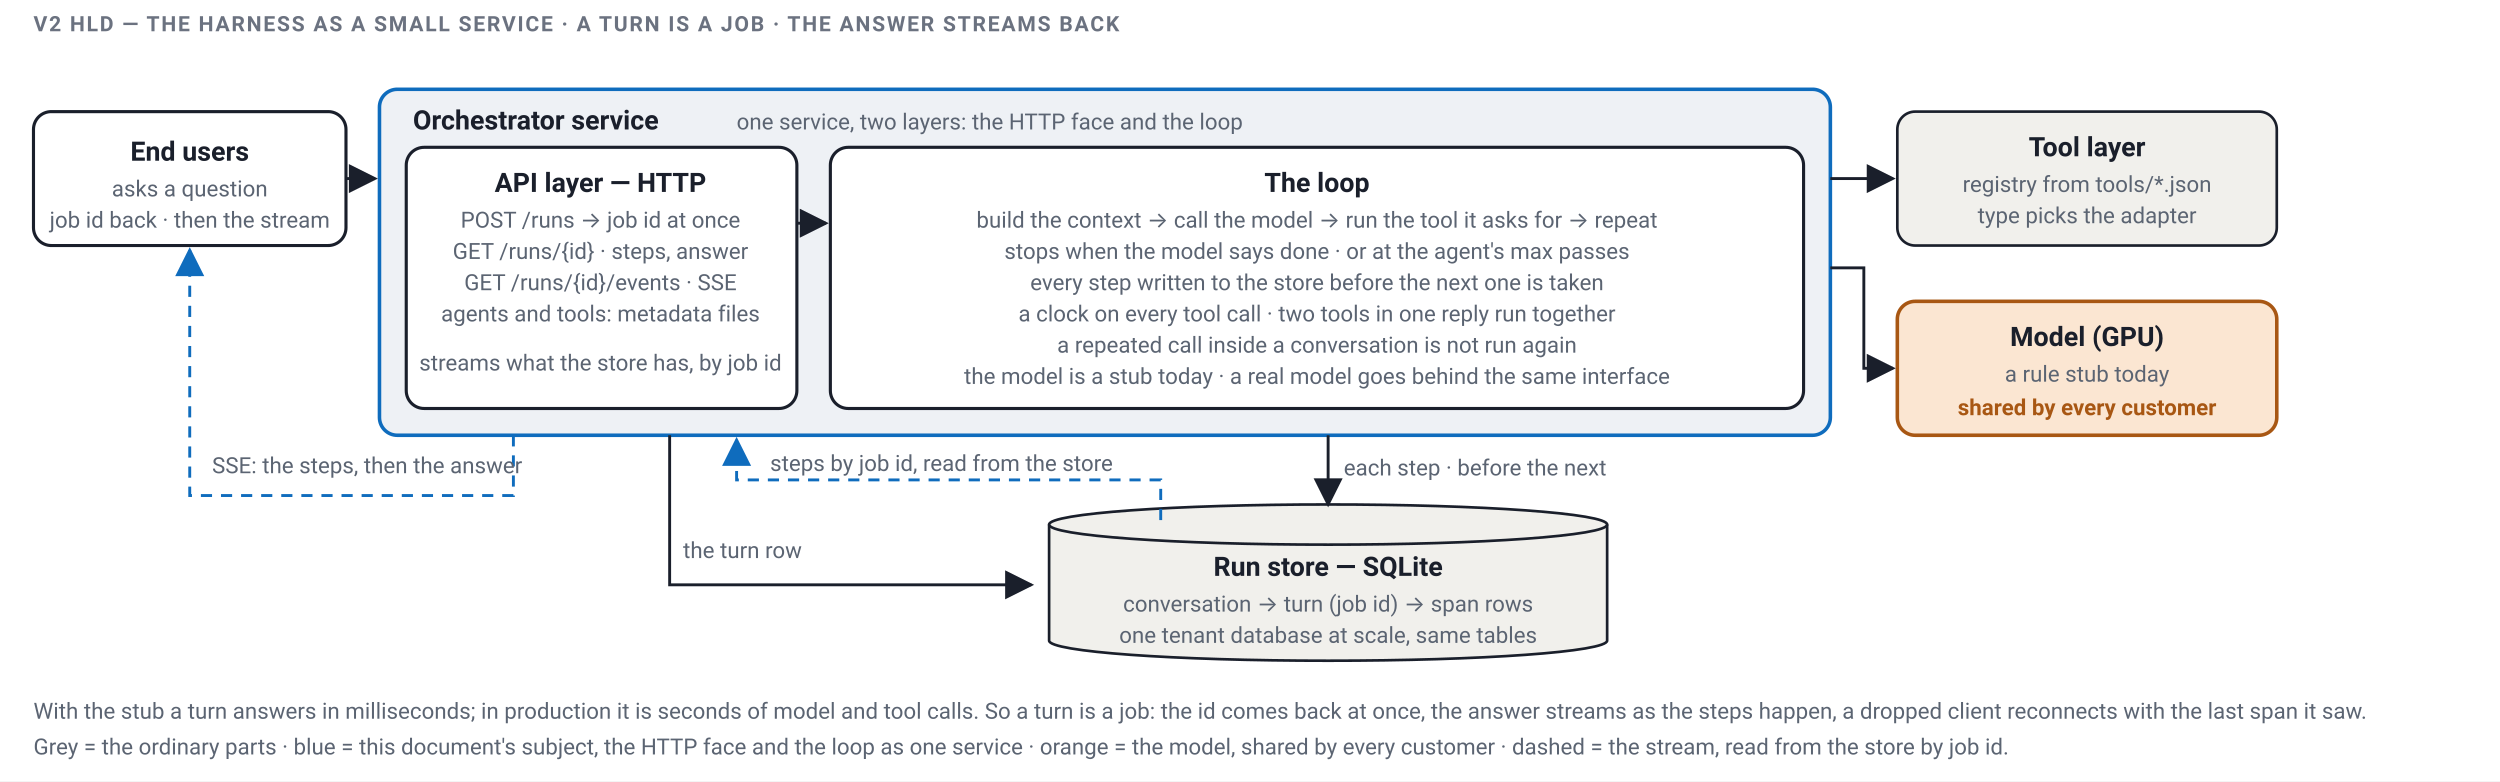
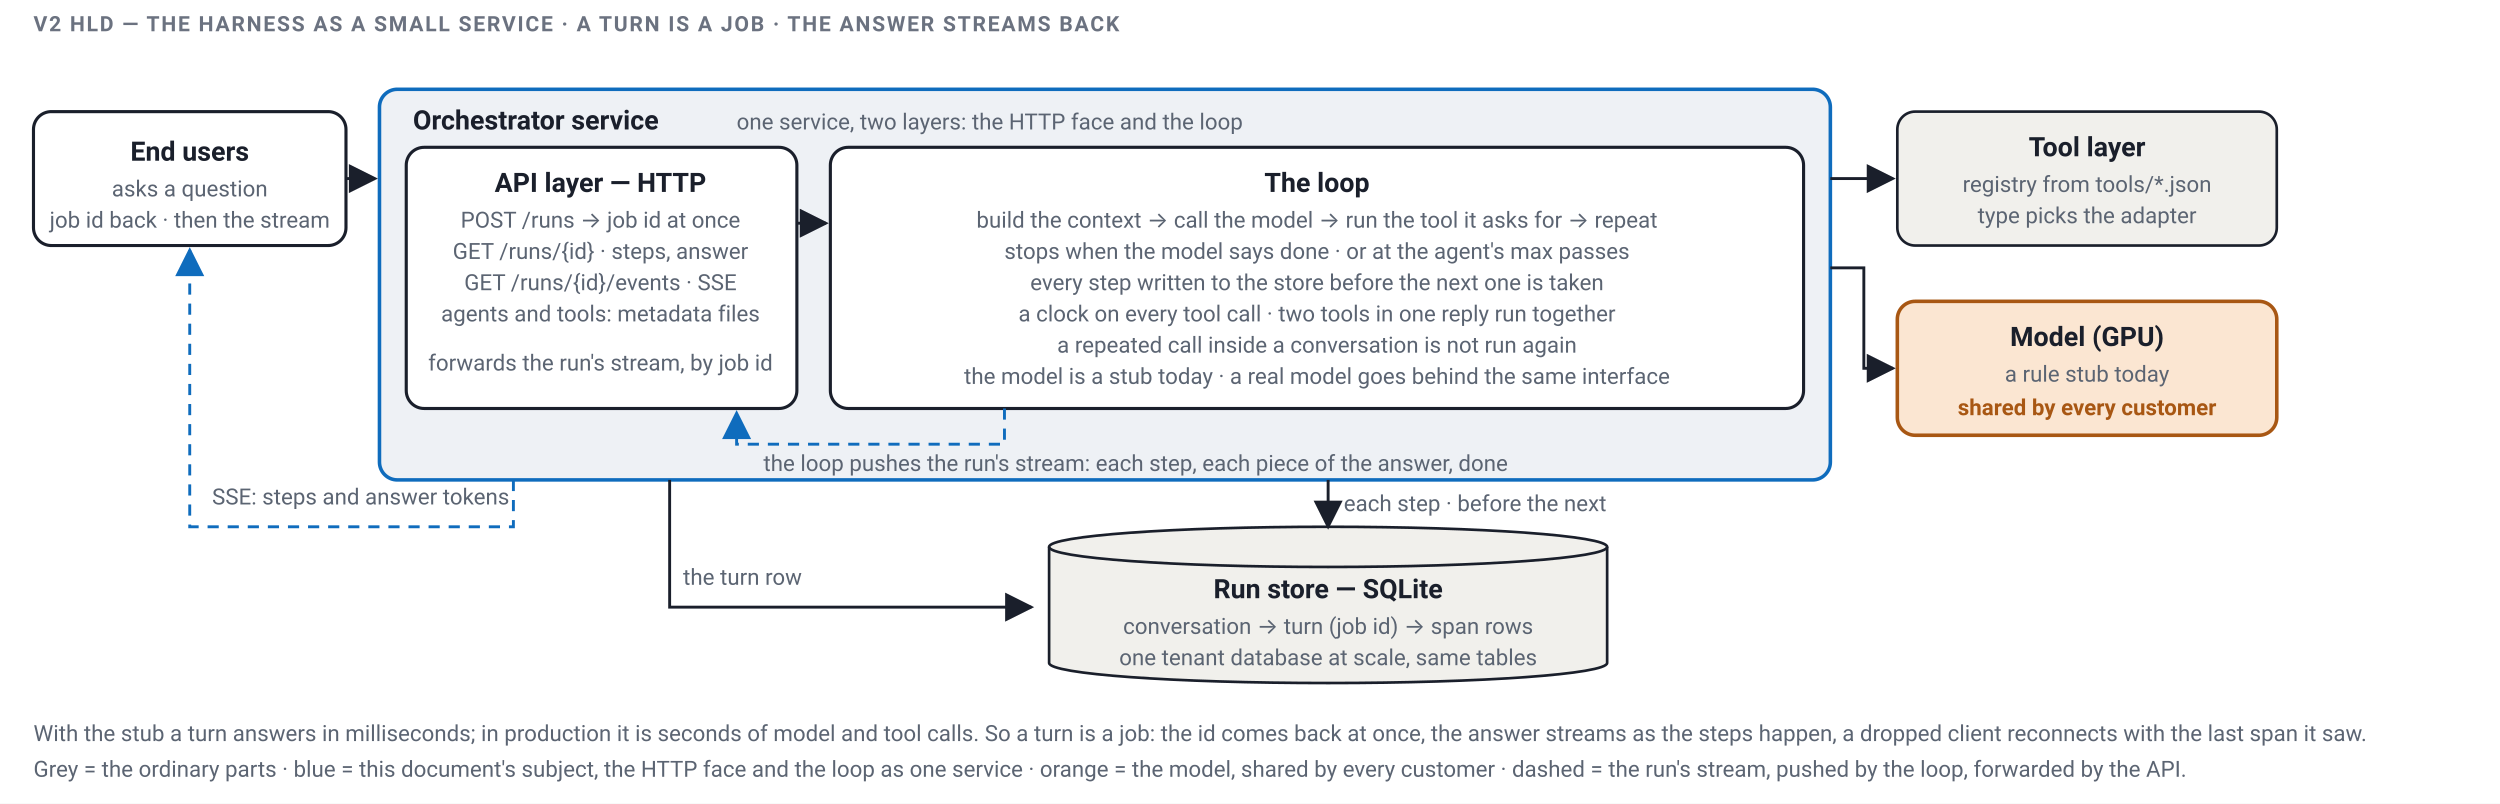
- <svg xmlns="http://www.w3.org/2000/svg" viewBox="0 0 1120 350" style="width:100%;max-width:1120px;font-family:-apple-system,Segoe UI,Roboto,sans-serif;font-size:12px">
+ <svg xmlns="http://www.w3.org/2000/svg" viewBox="0 0 1120 360" style="width:100%;max-width:1120px;font-family:-apple-system,Segoe UI,Roboto,sans-serif;font-size:12px">
  <defs>
    <marker id="ah" markerWidth="10" markerHeight="10" refX="9" refY="5" orient="auto">
      <path d="M0,0 L10,5 L0,10 z" fill="#1a1f2b" />
    </marker>
    <marker id="ahb" markerWidth="10" markerHeight="10" refX="9" refY="5" orient="auto">
      <path d="M0,0 L10,5 L0,10 z" fill="#0f6cbd" />
    </marker>
  </defs>
  <style>.b{fill:#fff;stroke:#1a1f2b;stroke-width:1.4;rx:8}.s{fill:#f1f0ec;stroke:#1a1f2b;stroke-width:1.2;rx:8}.o{fill:#eef1f5;stroke:#0f6cbd;stroke-width:1.6;rx:8}.mt{fill:#fbe6d2;stroke:#a85713;stroke-width:1.6;rx:8}.h{fill:#1a1f2b;font-weight:600}.m{fill:#5b6472;font-size:10px}.y{fill:#6b7280;font-size:9.5px;font-weight:700;letter-spacing:.08em}.wm{fill:#a85713;font-size:10px;font-weight:700}.l{stroke:#1a1f2b;stroke-width:1.3;marker-end:url(#ah)}.p{fill:none;stroke:#1a1f2b;stroke-width:1.3;marker-end:url(#ah)}.d{stroke:#0f6cbd;stroke-width:1.3;stroke-dasharray:5 4;marker-end:url(#ahb);fill:none}</style>
-   <rect width="1120" height="350" fill="#fff" />
+   <rect width="1120" height="360" fill="#fff" />
  <text class="y" x="15" y="14">V2 HLD — THE HARNESS AS A SMALL SERVICE · A TURN IS A JOB · THE ANSWER STREAMS BACK</text>
  <rect class="b" x="15" y="50" width="140" height="60" />
  <text class="h" x="85" y="72" text-anchor="middle">End users</text>
  <text class="m" x="85" y="88" text-anchor="middle">asks a question</text>
  <text class="m" x="85" y="102" text-anchor="middle">job id back · then the stream</text>
-   <rect class="o" x="170" y="40" width="650" height="155" />
+   <rect class="o" x="170" y="40" width="650" height="175" />
  <text class="h" x="185" y="58">Orchestrator service</text>
  <text class="m" x="330" y="58">one service, two layers: the HTTP face and the loop</text>
  <rect class="b" x="182" y="66" width="175" height="117" />
  <text class="h" x="269" y="86" text-anchor="middle">API layer — HTTP</text>
  <text class="m" x="269" y="102" text-anchor="middle">POST /runs → job id at once</text>
  <text class="m" x="269" y="116" text-anchor="middle">GET /runs/{id} · steps, answer</text>
  <text class="m" x="269" y="130" text-anchor="middle">GET /runs/{id}/events · SSE</text>
  <text class="m" x="269" y="144" text-anchor="middle">agents and tools: metadata files</text>
-   <text class="m" x="269" y="166" text-anchor="middle">streams what the store has, by job id</text>
+   <text class="m" x="269" y="166" text-anchor="middle">forwards the run's stream, by job id</text>
  <rect class="b" x="372" y="66" width="436" height="117" />
  <text class="h" x="590" y="86" text-anchor="middle">The loop</text>
  <text class="m" x="590" y="102" text-anchor="middle">build the context → call the model → run the tool it asks for → repeat</text>
  <text class="m" x="590" y="116" text-anchor="middle">stops when the model says done · or at the agent's max passes</text>
  <text class="m" x="590" y="130" text-anchor="middle">every step written to the store before the next one is taken</text>
  <text class="m" x="590" y="144" text-anchor="middle">a clock on every tool call · two tools in one reply run together</text>
  <text class="m" x="590" y="158" text-anchor="middle">a repeated call inside a conversation is not run again</text>
  <text class="m" x="590" y="172" text-anchor="middle">the model is a stub today · a real model goes behind the same interface</text>
  <rect class="s" x="850" y="50" width="170" height="60" />
  <text class="h" x="935" y="70" text-anchor="middle">Tool layer</text>
  <text class="m" x="935" y="86" text-anchor="middle">registry from tools/*.json</text>
  <text class="m" x="935" y="100" text-anchor="middle">type picks the adapter</text>
  <rect class="mt" x="850" y="135" width="170" height="60" />
  <text class="h" x="935" y="155" text-anchor="middle">Model (GPU)</text>
  <text class="m" x="935" y="171" text-anchor="middle">a rule stub today</text>
  <text class="wm" x="935" y="186" text-anchor="middle">shared by every customer</text>
-   <path class="s" d="M470,235 a125,9 0 0 1 250,0 v52 a125,9 0 0 1 -250,0 z" />
-   <path d="M470,235 a125,9 0 0 0 250,0" fill="none" stroke="#1a1f2b" stroke-width="1.2" />
-   <text class="h" x="595" y="258" text-anchor="middle">Run store — SQLite</text>
-   <text class="m" x="595" y="274" text-anchor="middle">conversation → turn (job id) → span rows</text>
-   <text class="m" x="595" y="288" text-anchor="middle">one tenant database at scale, same tables</text>
+   <path class="s" d="M470,245 a125,9 0 0 1 250,0 v52 a125,9 0 0 1 -250,0 z" />
+   <path d="M470,245 a125,9 0 0 0 250,0" fill="none" stroke="#1a1f2b" stroke-width="1.2" />
+   <text class="h" x="595" y="268" text-anchor="middle">Run store — SQLite</text>
+   <text class="m" x="595" y="284" text-anchor="middle">conversation → turn (job id) → span rows</text>
+   <text class="m" x="595" y="298" text-anchor="middle">one tenant database at scale, same tables</text>
  <line class="l" x1="155" y1="80" x2="168" y2="80" />
-   <path class="d" d="M230,195 L230,222 L85,222 L85,112" />
-   <text class="m" x="95" y="212">SSE: the steps, then the answer</text>
+   <path class="d" d="M230,215 L230,236 L85,236 L85,112" />
+   <text class="m" x="95" y="226">SSE: steps and answer tokens</text>
  <line class="l" x1="357" y1="100" x2="370" y2="100" />
  <line class="l" x1="820" y1="80" x2="848" y2="80" />
  <path class="p" d="M820,120 L835,120 L835,165 L848,165" />
-   <line class="l" x1="595" y1="195" x2="595" y2="226" />
-   <text class="m" x="602" y="213">each step · before the next</text>
-   <path class="p" d="M300,195 L300,262 L462,262" />
-   <text class="m" x="306" y="250">the turn row</text>
-   <path class="d" d="M520,233 L520,215 L330,215 L330,197" />
-   <text class="m" x="345" y="211">steps by job id, read from the store</text>
-   <text class="m" x="15" y="322">With the stub a turn answers in milliseconds; in production it is seconds of model and tool calls. So a turn is a job: the id comes back at once, the answer streams as the steps happen, a dropped client reconnects with the last span it saw.</text>
-   <text class="m" x="15" y="338">Grey = the ordinary parts · blue = this document's subject, the HTTP face and the loop as one service · orange = the model, shared by every customer · dashed = the stream, read from the store by job id.</text>
+   <line class="l" x1="595" y1="215" x2="595" y2="236" />
+   <text class="m" x="602" y="229">each step · before the next</text>
+   <path class="p" d="M300,215 L300,272 L462,272" />
+   <text class="m" x="306" y="262">the turn row</text>
+   <path class="d" d="M450,183 L450,199 L330,199 L330,185" />
+   <text class="m" x="342" y="211">the loop pushes the run's stream: each step, each piece of the answer, done</text>
+   <text class="m" x="15" y="332">With the stub a turn answers in milliseconds; in production it is seconds of model and tool calls. So a turn is a job: the id comes back at once, the answer streams as the steps happen, a dropped client reconnects with the last span it saw.</text>
+   <text class="m" x="15" y="348">Grey = the ordinary parts · blue = this document's subject, the HTTP face and the loop as one service · orange = the model, shared by every customer · dashed = the run's stream, pushed by the loop, forwarded by the API.</text>
</svg>
